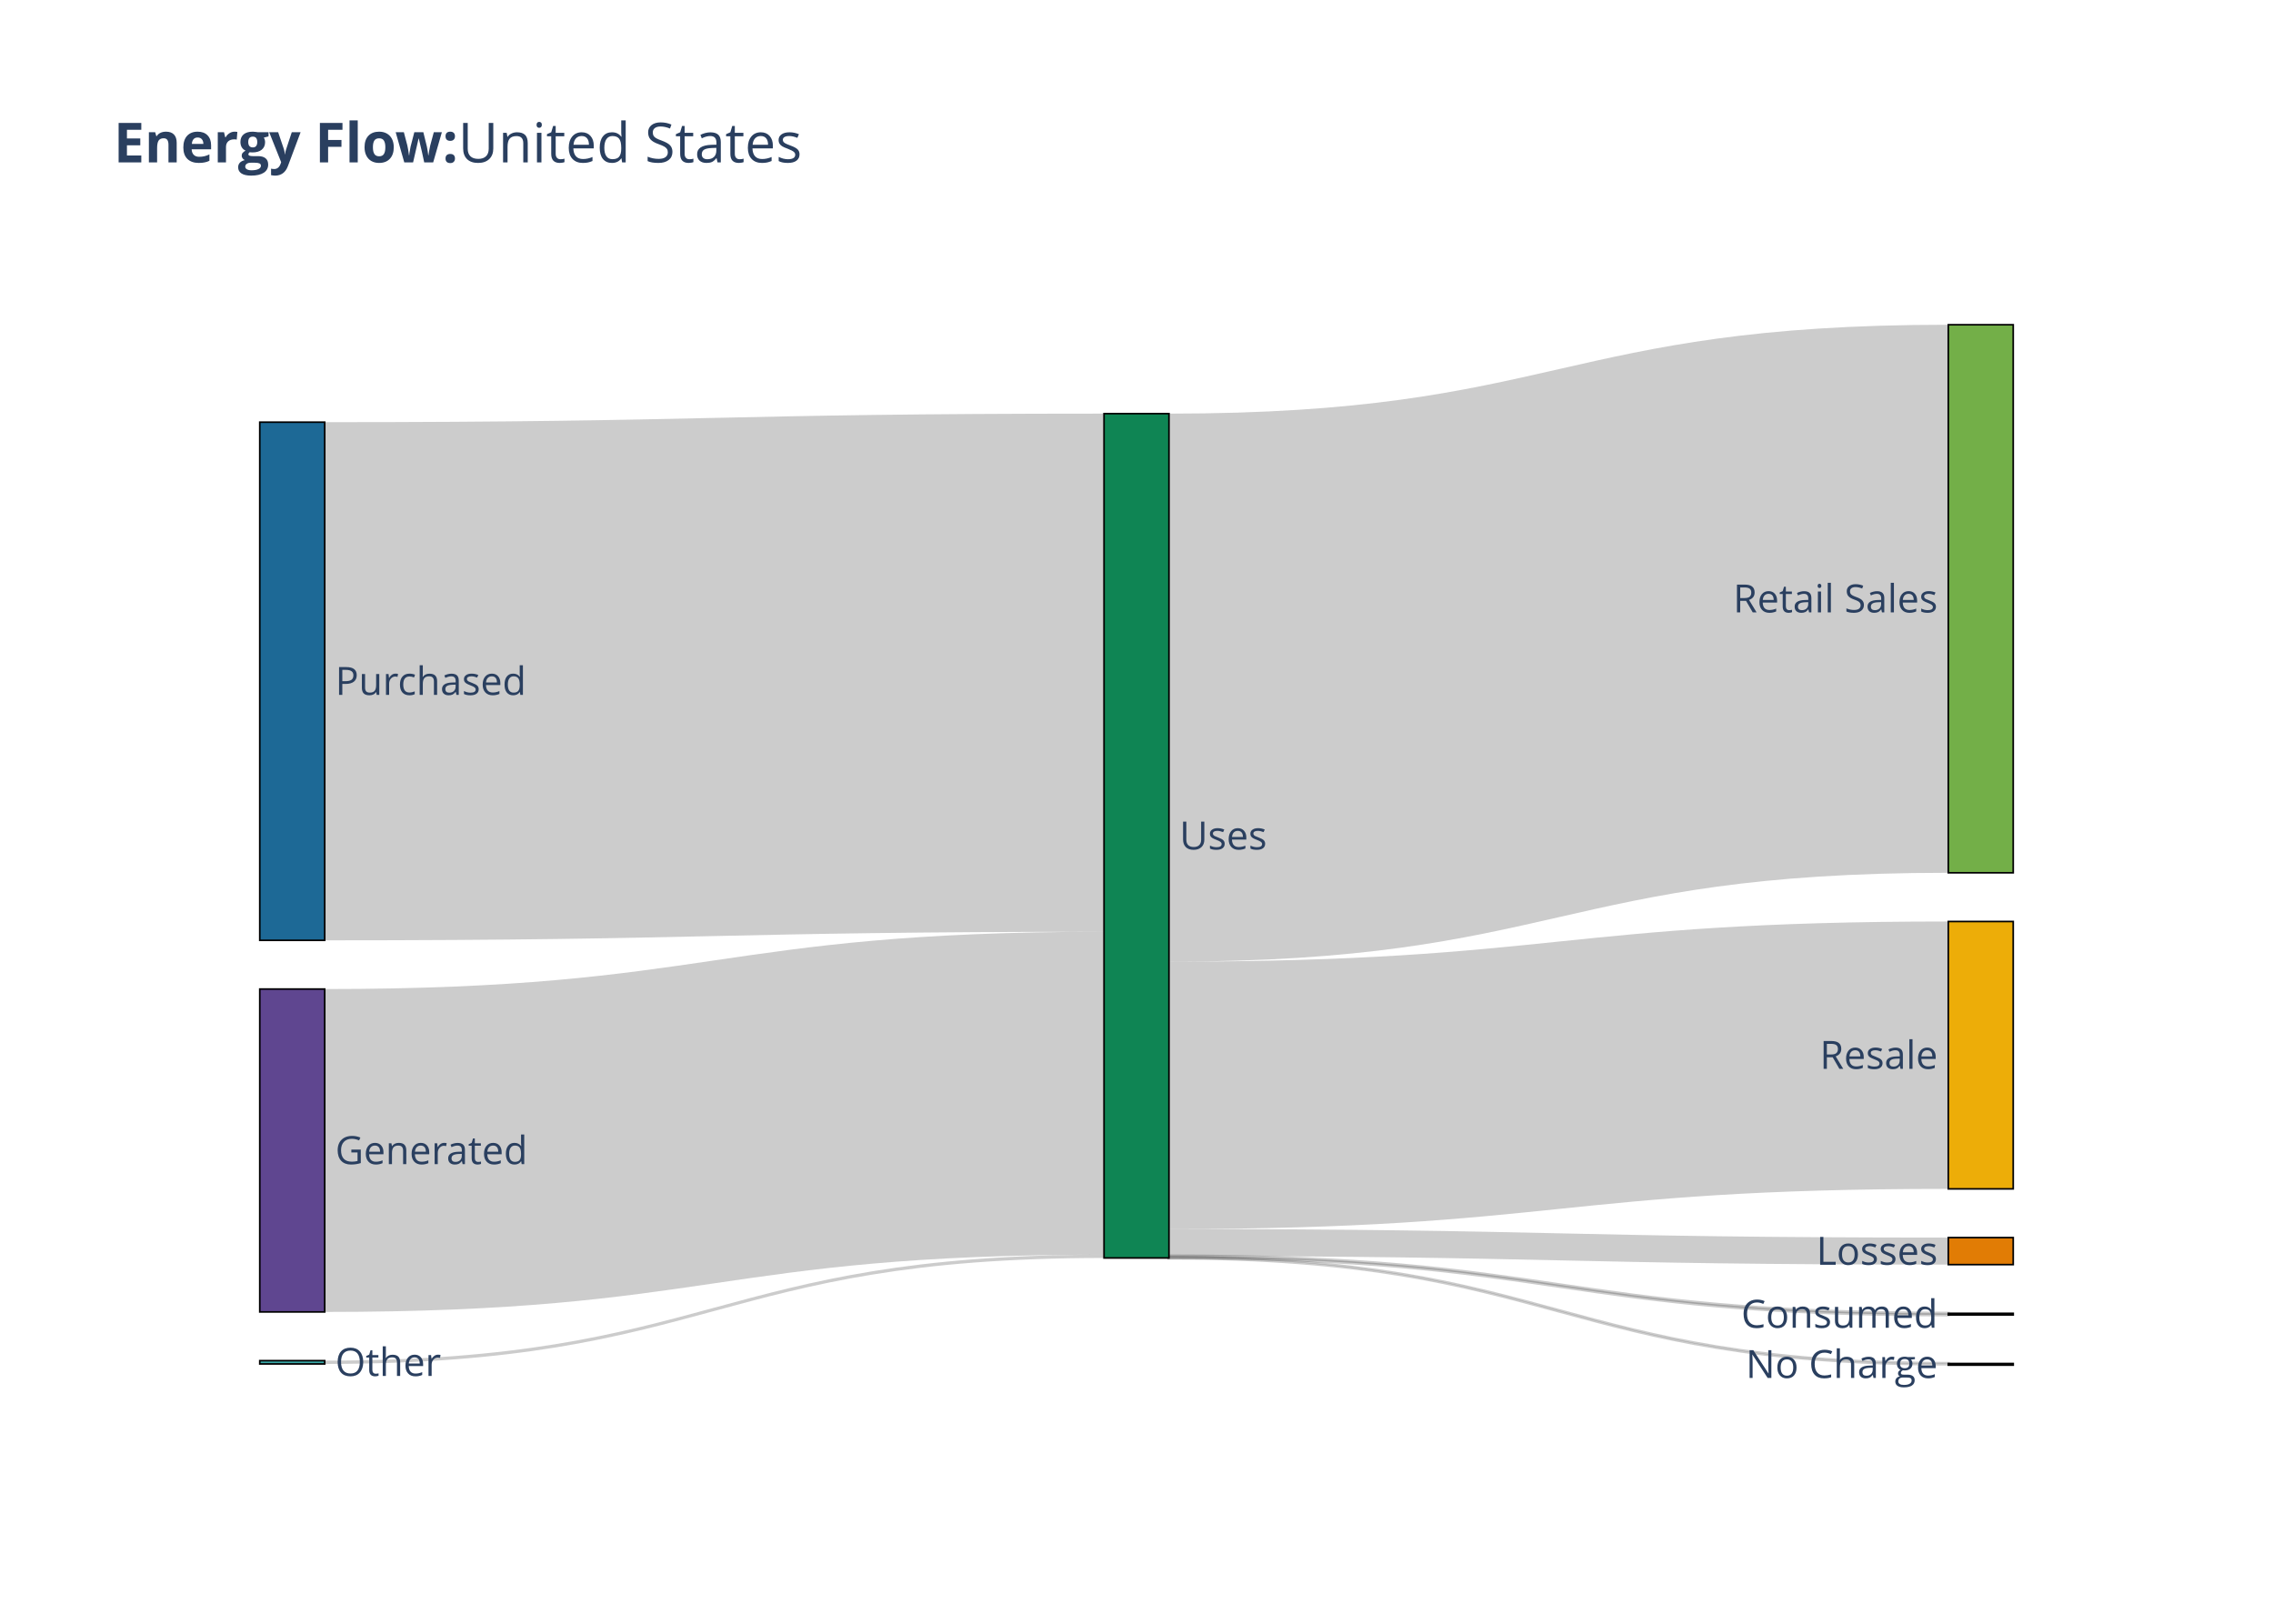
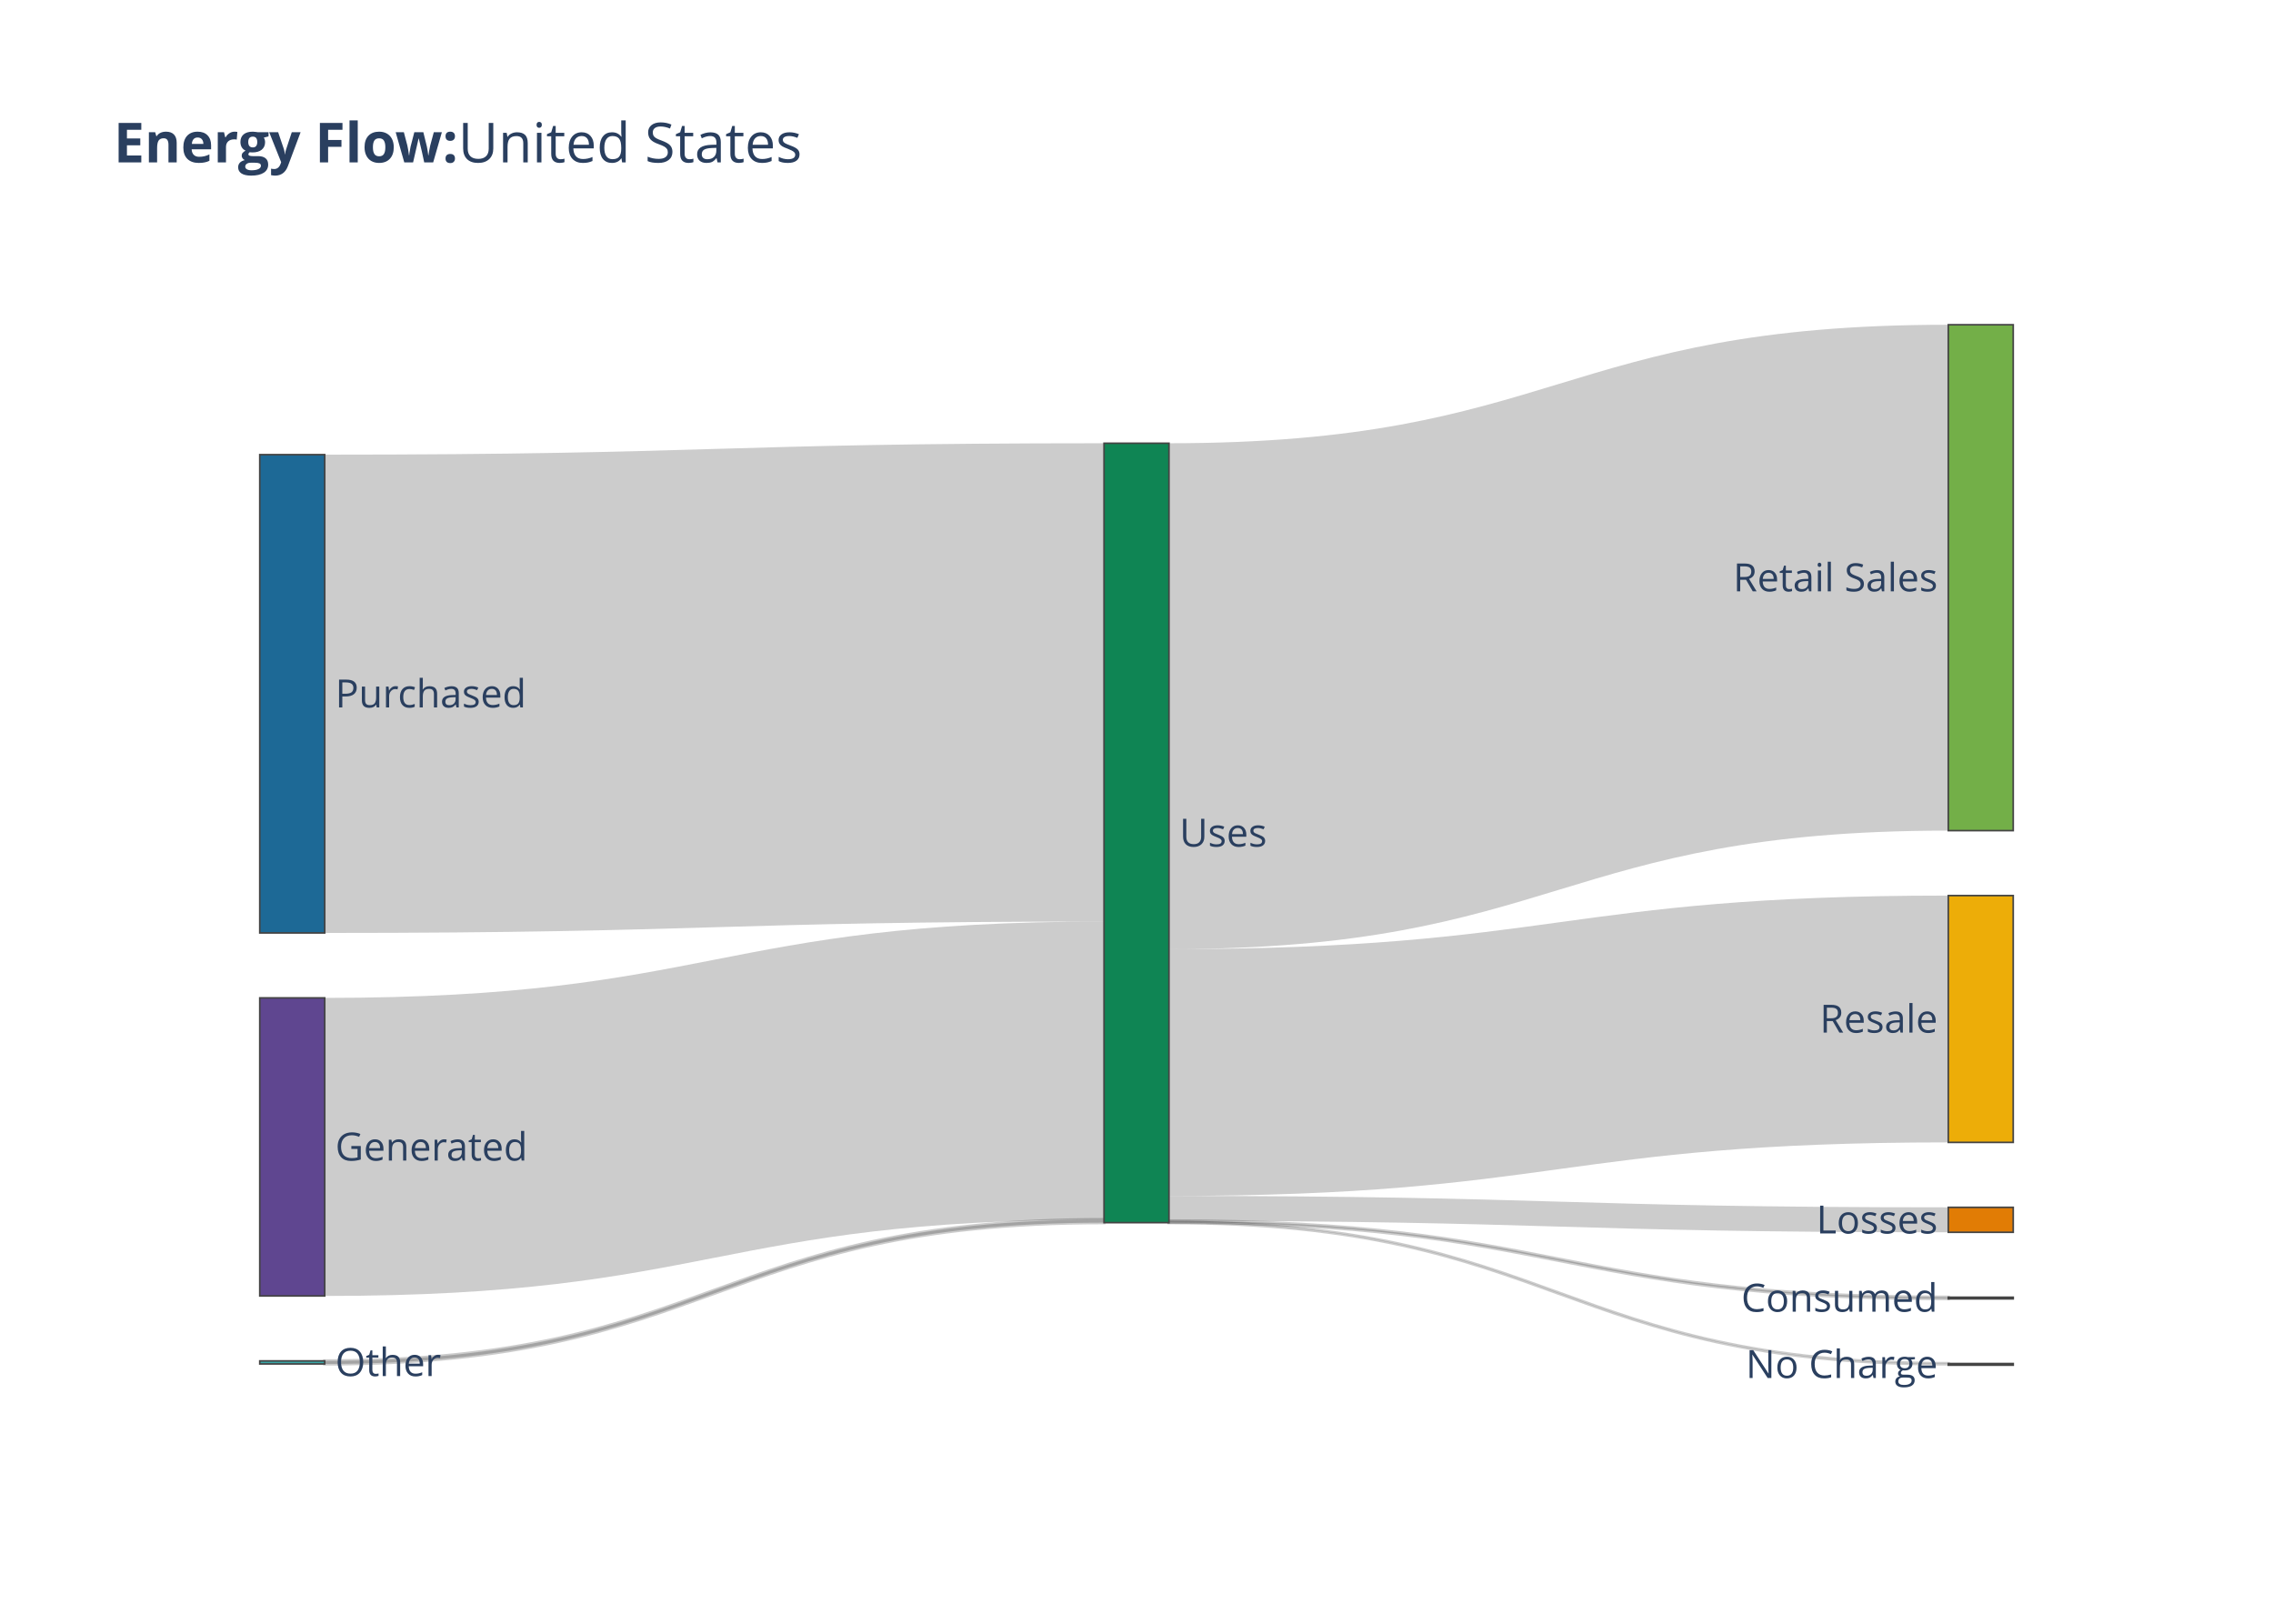
- <svg xmlns="http://www.w3.org/2000/svg" class="main-svg" width="700" height="500" viewBox="0 0 700 500" style="">
+ <svg xmlns="http://www.w3.org/2000/svg" class="main-svg" width="700" height="500" style="" viewBox="0 0 700 500">
  <rect x="0" y="0" width="700" height="500" style="fill: rgb(255, 255, 255); fill-opacity: 1;" />
-   <defs id="defs-0f0c1f">
+   <defs id="defs-e93196">
    <g class="clips" />
    <g class="gradients" />
    <g class="patterns" />
  </defs>
  <g class="bglayer" />
  <g class="layer-below">
    <g class="imagelayer" />
    <g class="shapelayer" />
  </g>
  <g class="cartesianlayer" />
  <g class="polarlayer" />
  <g class="smithlayer" />
  <g class="ternarylayer" />
  <g class="geolayer" />
  <g class="funnelarealayer" />
  <g class="pielayer" />
  <g class="iciclelayer" />
  <g class="treemaplayer" />
  <g class="sunburstlayer" />
  <g class="glimages" />
  <g class="sankey" transform="translate(80,100)matrix(1 0 0 1 0 0)" style="box-sizing: content-box; position: absolute; left: 0px; shape-rendering: geometricprecision; pointer-events: none;">
    <g class="sankey-links" style="fill: none;">
-       <path class="sankey-link" d="M20,204.557C140,204.557 140,186.923 260,186.923L260,286.353C140,286.353 140,303.986 20,303.986Z" style="stroke: rgb(68, 68, 68); stroke-opacity: 1; fill: rgb(0, 0, 0); fill-opacity: 0.2; stroke-width: 0; opacity: 1;" />
-       <path class="sankey-link" d="M20,30C140,30 140,27.367 260,27.367L260,186.923C140,186.923 140,189.557 20,189.557Z" style="stroke: rgb(68, 68, 68); stroke-opacity: 1; fill: rgb(0, 0, 0); fill-opacity: 0.2; stroke-width: 0; opacity: 1;" />
-       <path class="sankey-link" d="M20,318.986C140,318.986 140,286.353 260,286.353L260,287.367C140,287.367 140,320 20,320Z" style="stroke: rgb(68, 68, 68); stroke-opacity: 1; fill: rgb(0, 0, 0); fill-opacity: 0.2; stroke-width: 0; opacity: 1;" />
-       <path class="sankey-link" d="M280,27.367C400,27.367 400,1.2789769243681803e-13 520,1.2789769243681803e-13L520,168.757C400,168.757 400,196.124 280,196.124Z" style="stroke: rgb(68, 68, 68); stroke-opacity: 1; fill: rgb(0, 0, 0); fill-opacity: 0.2; stroke-width: 0; opacity: 1;" />
-       <path class="sankey-link" d="M280,196.124C400,196.124 400,183.757 520,183.757L520,266.092C400,266.092 400,278.459 280,278.459Z" style="stroke: rgb(68, 68, 68); stroke-opacity: 1; fill: rgb(0, 0, 0); fill-opacity: 0.2; stroke-width: 0; opacity: 1;" />
-       <path class="sankey-link" d="M280,278.459C400,278.459 400,281.092 520,281.092L520,289.413C400,289.413 400,286.78 280,286.78Z" style="stroke: rgb(68, 68, 68); stroke-opacity: 1; fill: rgb(0, 0, 0); fill-opacity: 0.2; stroke-width: 0; opacity: 1;" />
-       <path class="sankey-link" d="M280,286.78C400,286.78 400,304.413 520,304.413L520,304.868C400,304.868 400,287.235 280,287.235Z" style="stroke: rgb(0, 0, 0); stroke-opacity: 0.2; fill: rgb(0, 0, 0); fill-opacity: 0.2; stroke-width: 1; opacity: 1;" />
-       <path class="sankey-link" d="M280,287.235C400,287.235 400,319.868 520,319.868L520,320C400,320 400,287.367 280,287.367Z" style="stroke: rgb(0, 0, 0); stroke-opacity: 0.2; fill: rgb(0, 0, 0); fill-opacity: 0.2; stroke-width: 1; opacity: 1;" />
+       <path class="sankey-link" d="M20,207.283C140,207.283 140,183.772 260,183.772L260,275.553C140,275.553 140,299.064 20,299.064Z" style="stroke: rgb(68, 68, 68); stroke-opacity: 1; fill: rgb(0, 0, 0); fill-opacity: 0.2; stroke-width: 0; opacity: 1;" />
+       <path class="sankey-link" d="M20,40C140,40 140,36.489 260,36.489L260,183.772C140,183.772 140,187.283 20,187.283Z" style="stroke: rgb(68, 68, 68); stroke-opacity: 1; fill: rgb(0, 0, 0); fill-opacity: 0.2; stroke-width: 0; opacity: 1;" />
+       <path class="sankey-link" d="M20,319.064C140,319.064 140,275.553 260,275.553L260,276.489C140,276.489 140,320 20,320Z" style="stroke: rgb(0, 0, 0); stroke-opacity: 0.2; fill: rgb(0, 0, 0); fill-opacity: 0.2; stroke-width: 1; opacity: 1;" />
+       <path class="sankey-link" d="M280,36.489C400,36.489 400,-4.263256414560601e-14 520,-4.263256414560601e-14L520,155.776C400,155.776 400,192.265 280,192.265Z" style="stroke: rgb(68, 68, 68); stroke-opacity: 1; fill: rgb(0, 0, 0); fill-opacity: 0.2; stroke-width: 0; opacity: 1;" />
+       <path class="sankey-link" d="M280,192.265C400,192.265 400,175.776 520,175.776L520,251.778C400,251.778 400,268.266 280,268.266Z" style="stroke: rgb(68, 68, 68); stroke-opacity: 1; fill: rgb(0, 0, 0); fill-opacity: 0.2; stroke-width: 0; opacity: 1;" />
+       <path class="sankey-link" d="M280,268.266C400,268.266 400,271.778 520,271.778L520,279.458C400,279.458 400,275.947 280,275.947Z" style="stroke: rgb(68, 68, 68); stroke-opacity: 1; fill: rgb(0, 0, 0); fill-opacity: 0.2; stroke-width: 0; opacity: 1;" />
+       <path class="sankey-link" d="M280,275.947C400,275.947 400,299.458 520,299.458L520,299.878C400,299.878 400,276.367 280,276.367Z" style="stroke: rgb(0, 0, 0); stroke-opacity: 0.2; fill: rgb(0, 0, 0); fill-opacity: 0.2; stroke-width: 1; opacity: 1;" />
+       <path class="sankey-link" d="M280,276.367C400,276.367 400,319.878 520,319.878L520,320C400,320 400,276.489 280,276.489Z" style="stroke: rgb(0, 0, 0); stroke-opacity: 0.2; fill: rgb(0, 0, 0); fill-opacity: 0.2; stroke-width: 1; opacity: 1;" />
    </g>
    <g class="sankey-node-set" style="cursor: move;">
-       <g class="sankey-node" transform="translate(0.000,204.557)" style="opacity: 1;">
-         <rect class="node-rect" width="20" height="99.429" style="stroke-width: 0.5; stroke: rgb(0, 0, 0); stroke-opacity: 1; fill: rgb(95, 70, 144); fill-opacity: 1;" />
-         <text class="node-label" data-notex="1" x="0" y="0" text-anchor="start" transform="translate(23.25,53.91459)" style="cursor: default; font-family: 'Open Sans', verdana, arial, sans-serif; font-size: 12px; fill: rgb(42, 63, 95); fill-opacity: 1; text-shadow: rgb(255, 255, 255) 1px 1px 1px, rgb(255, 255, 255) -1px -1px 1px, rgb(255, 255, 255) 1px -1px 1px, rgb(255, 255, 255) -1px 1px 1px; white-space: pre;">Generated</text>
+       <g class="sankey-node" transform="translate(0.000,207.283)" style="opacity: 1;">
+         <rect class="node-rect" width="20" height="91.781" style="stroke-width: 0.5; stroke: rgb(68, 68, 68); stroke-opacity: 1; fill: rgb(95, 70, 144); fill-opacity: 1;" />
+         <text class="node-label" data-notex="1" x="0" y="0" text-anchor="start" transform="translate(23.25,50.0904)" style="cursor: default; font-family: 'Open Sans', verdana, arial, sans-serif; font-size: 12px; fill: rgb(42, 63, 95); fill-opacity: 1; text-shadow: rgb(255, 255, 255) 1px 1px 1px, rgb(255, 255, 255) -1px -1px 1px, rgb(255, 255, 255) 1px -1px 1px, rgb(255, 255, 255) -1px 1px 1px; white-space: pre;">Generated</text>
      </g>
-       <g class="sankey-node" transform="translate(0.000,30.000)" style="opacity: 1;">
-         <rect class="node-rect" width="20" height="159.557" style="stroke-width: 0.5; stroke: rgb(0, 0, 0); stroke-opacity: 1; fill: rgb(29, 105, 150); fill-opacity: 1;" />
-         <text class="node-label" data-notex="1" x="0" y="0" text-anchor="start" transform="translate(23.25,83.97842)" style="cursor: default; font-family: 'Open Sans', verdana, arial, sans-serif; font-size: 12px; fill: rgb(42, 63, 95); fill-opacity: 1; text-shadow: rgb(255, 255, 255) 1px 1px 1px, rgb(255, 255, 255) -1px -1px 1px, rgb(255, 255, 255) 1px -1px 1px, rgb(255, 255, 255) -1px 1px 1px; white-space: pre;">Purchased</text>
+       <g class="sankey-node" transform="translate(0.000,40.000)" style="opacity: 1;">
+         <rect class="node-rect" width="20" height="147.283" style="stroke-width: 0.5; stroke: rgb(68, 68, 68); stroke-opacity: 1; fill: rgb(29, 105, 150); fill-opacity: 1;" />
+         <text class="node-label" data-notex="1" x="0" y="0" text-anchor="start" transform="translate(23.25,77.84162)" style="cursor: default; font-family: 'Open Sans', verdana, arial, sans-serif; font-size: 12px; fill: rgb(42, 63, 95); fill-opacity: 1; text-shadow: rgb(255, 255, 255) 1px 1px 1px, rgb(255, 255, 255) -1px -1px 1px, rgb(255, 255, 255) 1px -1px 1px, rgb(255, 255, 255) -1px 1px 1px; white-space: pre;">Purchased</text>
      </g>
-       <g class="sankey-node" transform="translate(0.000,318.986)" style="opacity: 1;">
-         <rect class="node-rect" width="20" height="1.014" style="stroke-width: 0.5; stroke: rgb(0, 0, 0); stroke-opacity: 1; fill: rgb(56, 166, 165); fill-opacity: 1;" />
-         <text class="node-label" data-notex="1" x="0" y="0" text-anchor="start" transform="translate(23.25,4.706981)" style="cursor: default; font-family: 'Open Sans', verdana, arial, sans-serif; font-size: 12px; fill: rgb(42, 63, 95); fill-opacity: 1; text-shadow: rgb(255, 255, 255) 1px 1px 1px, rgb(255, 255, 255) -1px -1px 1px, rgb(255, 255, 255) 1px -1px 1px, rgb(255, 255, 255) -1px 1px 1px; white-space: pre;">Other</text>
+       <g class="sankey-node" transform="translate(0.000,319.064)" style="opacity: 1;">
+         <rect class="node-rect" width="20" height="0.936" style="stroke-width: 0.5; stroke: rgb(68, 68, 68); stroke-opacity: 1; fill: rgb(56, 166, 165); fill-opacity: 1;" />
+         <text class="node-label" data-notex="1" x="0" y="0" text-anchor="start" transform="translate(23.25,4.667983)" style="cursor: default; font-family: 'Open Sans', verdana, arial, sans-serif; font-size: 12px; fill: rgb(42, 63, 95); fill-opacity: 1; text-shadow: rgb(255, 255, 255) 1px 1px 1px, rgb(255, 255, 255) -1px -1px 1px, rgb(255, 255, 255) 1px -1px 1px, rgb(255, 255, 255) -1px 1px 1px; white-space: pre;">Other</text>
      </g>
-       <g class="sankey-node" transform="translate(260.000,27.367)" style="opacity: 1;">
-         <rect class="node-rect" width="20" height="260" style="stroke-width: 0.5; stroke: rgb(0, 0, 0); stroke-opacity: 1; fill: rgb(15, 133, 84); fill-opacity: 1;" />
-         <text class="node-label" data-notex="1" x="0" y="0" text-anchor="start" transform="translate(23.25,134.2)" style="cursor: default; font-family: 'Open Sans', verdana, arial, sans-serif; font-size: 12px; fill: rgb(42, 63, 95); fill-opacity: 1; text-shadow: rgb(255, 255, 255) 1px 1px 1px, rgb(255, 255, 255) -1px -1px 1px, rgb(255, 255, 255) 1px -1px 1px, rgb(255, 255, 255) -1px 1px 1px; white-space: pre;">Uses</text>
+       <g class="sankey-node" transform="translate(260.000,36.489)" style="opacity: 1;">
+         <rect class="node-rect" width="20" height="240" style="stroke-width: 0.5; stroke: rgb(68, 68, 68); stroke-opacity: 1; fill: rgb(15, 133, 84); fill-opacity: 1;" />
+         <text class="node-label" data-notex="1" x="0" y="0" text-anchor="start" transform="translate(23.25,124.2)" style="cursor: default; font-family: 'Open Sans', verdana, arial, sans-serif; font-size: 12px; fill: rgb(42, 63, 95); fill-opacity: 1; text-shadow: rgb(255, 255, 255) 1px 1px 1px, rgb(255, 255, 255) -1px -1px 1px, rgb(255, 255, 255) 1px -1px 1px, rgb(255, 255, 255) -1px 1px 1px; white-space: pre;">Uses</text>
      </g>
-       <g class="sankey-node" transform="translate(520.000,0.000)" style="opacity: 1;">
-         <rect class="node-rect" width="20" height="168.757" style="stroke-width: 0.5; stroke: rgb(0, 0, 0); stroke-opacity: 1; fill: rgb(115, 175, 72); fill-opacity: 1;" />
-         <text class="node-label" data-notex="1" x="0" y="0" text-anchor="end" transform="translate(-3.25,88.57863)" style="cursor: default; font-family: 'Open Sans', verdana, arial, sans-serif; font-size: 12px; fill: rgb(42, 63, 95); fill-opacity: 1; text-shadow: rgb(255, 255, 255) 1px 1px 1px, rgb(255, 255, 255) -1px -1px 1px, rgb(255, 255, 255) 1px -1px 1px, rgb(255, 255, 255) -1px 1px 1px; white-space: pre;">Retail Sales</text>
+       <g class="sankey-node" transform="translate(520.000,-0.000)" style="opacity: 1;">
+         <rect class="node-rect" width="20" height="155.776" style="stroke-width: 0.5; stroke: rgb(68, 68, 68); stroke-opacity: 1; fill: rgb(115, 175, 72); fill-opacity: 1;" />
+         <text class="node-label" data-notex="1" x="0" y="0" text-anchor="end" transform="translate(-3.25,82.08797)" style="cursor: default; font-family: 'Open Sans', verdana, arial, sans-serif; font-size: 12px; fill: rgb(42, 63, 95); fill-opacity: 1; text-shadow: rgb(255, 255, 255) 1px 1px 1px, rgb(255, 255, 255) -1px -1px 1px, rgb(255, 255, 255) 1px -1px 1px, rgb(255, 255, 255) -1px 1px 1px; white-space: pre;">Retail Sales</text>
      </g>
-       <g class="sankey-node" transform="translate(520.000,183.757)" style="opacity: 1;">
-         <rect class="node-rect" width="20" height="82.335" style="stroke-width: 0.5; stroke: rgb(0, 0, 0); stroke-opacity: 1; fill: rgb(237, 173, 8); fill-opacity: 1;" />
-         <text class="node-label" data-notex="1" x="0" y="0" text-anchor="end" transform="translate(-3.25,45.36756)" style="cursor: default; font-family: 'Open Sans', verdana, arial, sans-serif; font-size: 12px; fill: rgb(42, 63, 95); fill-opacity: 1; text-shadow: rgb(255, 255, 255) 1px 1px 1px, rgb(255, 255, 255) -1px -1px 1px, rgb(255, 255, 255) 1px -1px 1px, rgb(255, 255, 255) -1px 1px 1px; white-space: pre;">Resale</text>
+       <g class="sankey-node" transform="translate(520.000,175.776)" style="opacity: 1;">
+         <rect class="node-rect" width="20" height="76.002" style="stroke-width: 0.5; stroke: rgb(68, 68, 68); stroke-opacity: 1; fill: rgb(237, 173, 8); fill-opacity: 1;" />
+         <text class="node-label" data-notex="1" x="0" y="0" text-anchor="end" transform="translate(-3.25,42.20083)" style="cursor: default; font-family: 'Open Sans', verdana, arial, sans-serif; font-size: 12px; fill: rgb(42, 63, 95); fill-opacity: 1; text-shadow: rgb(255, 255, 255) 1px 1px 1px, rgb(255, 255, 255) -1px -1px 1px, rgb(255, 255, 255) 1px -1px 1px, rgb(255, 255, 255) -1px 1px 1px; white-space: pre;">Resale</text>
      </g>
-       <g class="sankey-node" transform="translate(520.000,281.092)" style="opacity: 1;">
-         <rect class="node-rect" width="20" height="8.321" style="stroke-width: 0.5; stroke: rgb(0, 0, 0); stroke-opacity: 1; fill: rgb(225, 124, 5); fill-opacity: 1;" />
-         <text class="node-label" data-notex="1" x="0" y="0" text-anchor="end" transform="translate(-3.25,8.360392)" style="cursor: default; font-family: 'Open Sans', verdana, arial, sans-serif; font-size: 12px; fill: rgb(42, 63, 95); fill-opacity: 1; text-shadow: rgb(255, 255, 255) 1px 1px 1px, rgb(255, 255, 255) -1px -1px 1px, rgb(255, 255, 255) 1px -1px 1px, rgb(255, 255, 255) -1px 1px 1px; white-space: pre;">Losses</text>
+       <g class="sankey-node" transform="translate(520.000,271.778)" style="opacity: 1;">
+         <rect class="node-rect" width="20" height="7.681" style="stroke-width: 0.5; stroke: rgb(68, 68, 68); stroke-opacity: 1; fill: rgb(225, 124, 5); fill-opacity: 1;" />
+         <text class="node-label" data-notex="1" x="0" y="0" text-anchor="end" transform="translate(-3.25,8.040362)" style="cursor: default; font-family: 'Open Sans', verdana, arial, sans-serif; font-size: 12px; fill: rgb(42, 63, 95); fill-opacity: 1; text-shadow: rgb(255, 255, 255) 1px 1px 1px, rgb(255, 255, 255) -1px -1px 1px, rgb(255, 255, 255) 1px -1px 1px, rgb(255, 255, 255) -1px 1px 1px; white-space: pre;">Losses</text>
      </g>
-       <g class="sankey-node" transform="translate(520.000,304.413)" style="opacity: 1;">
-         <rect class="node-rect" width="20" height="0.5" style="stroke-width: 0.5; stroke: rgb(0, 0, 0); stroke-opacity: 1; fill: rgb(204, 80, 62); fill-opacity: 1;" />
+       <g class="sankey-node" transform="translate(520.000,299.458)" style="opacity: 1;">
+         <rect class="node-rect" width="20" height="0.5" style="stroke-width: 0.5; stroke: rgb(68, 68, 68); stroke-opacity: 1; fill: rgb(204, 80, 62); fill-opacity: 1;" />
        <text class="node-label" data-notex="1" x="0" y="0" text-anchor="end" transform="translate(-3.25,4.45)" style="cursor: default; font-family: 'Open Sans', verdana, arial, sans-serif; font-size: 12px; fill: rgb(42, 63, 95); fill-opacity: 1; text-shadow: rgb(255, 255, 255) 1px 1px 1px, rgb(255, 255, 255) -1px -1px 1px, rgb(255, 255, 255) 1px -1px 1px, rgb(255, 255, 255) -1px 1px 1px; white-space: pre;">Consumed</text>
      </g>
-       <g class="sankey-node" transform="translate(520.000,319.868)" style="opacity: 1;">
-         <rect class="node-rect" width="20" height="0.5" style="stroke-width: 0.5; stroke: rgb(0, 0, 0); stroke-opacity: 1; fill: rgb(148, 52, 110); fill-opacity: 1;" />
+       <g class="sankey-node" transform="translate(520.000,319.878)" style="opacity: 1;">
+         <rect class="node-rect" width="20" height="0.5" style="stroke-width: 0.5; stroke: rgb(68, 68, 68); stroke-opacity: 1; fill: rgb(148, 52, 110); fill-opacity: 1;" />
        <text class="node-label" data-notex="1" x="0" y="0" text-anchor="end" transform="translate(-3.25,4.45)" style="cursor: default; font-family: 'Open Sans', verdana, arial, sans-serif; font-size: 12px; fill: rgb(42, 63, 95); fill-opacity: 1; text-shadow: rgb(255, 255, 255) 1px 1px 1px, rgb(255, 255, 255) -1px -1px 1px, rgb(255, 255, 255) 1px -1px 1px, rgb(255, 255, 255) -1px 1px 1px; white-space: pre;">No Charge</text>
      </g>
    </g>
  </g>
-   <defs id="topdefs-0f0c1f">
+   <defs id="topdefs-e93196">
    <g class="clips" />
  </defs>
  <g class="layer-above">
    <g class="imagelayer" />
    <g class="shapelayer" />
  </g>
  <g class="infolayer">
    <g class="g-gtitle">
      <text class="gtitle" x="35" y="50" text-anchor="start" dy="0em" style="opacity: 1; font-family: 'Open Sans', verdana, arial, sans-serif; font-size: 17px; fill: rgb(42, 63, 95); fill-opacity: 1; white-space: pre;">
        <tspan style="font-weight:bold">Energy Flow: </tspan>United States</text>
    </g>
    <g class="first-render" />
  </g>
</svg>
